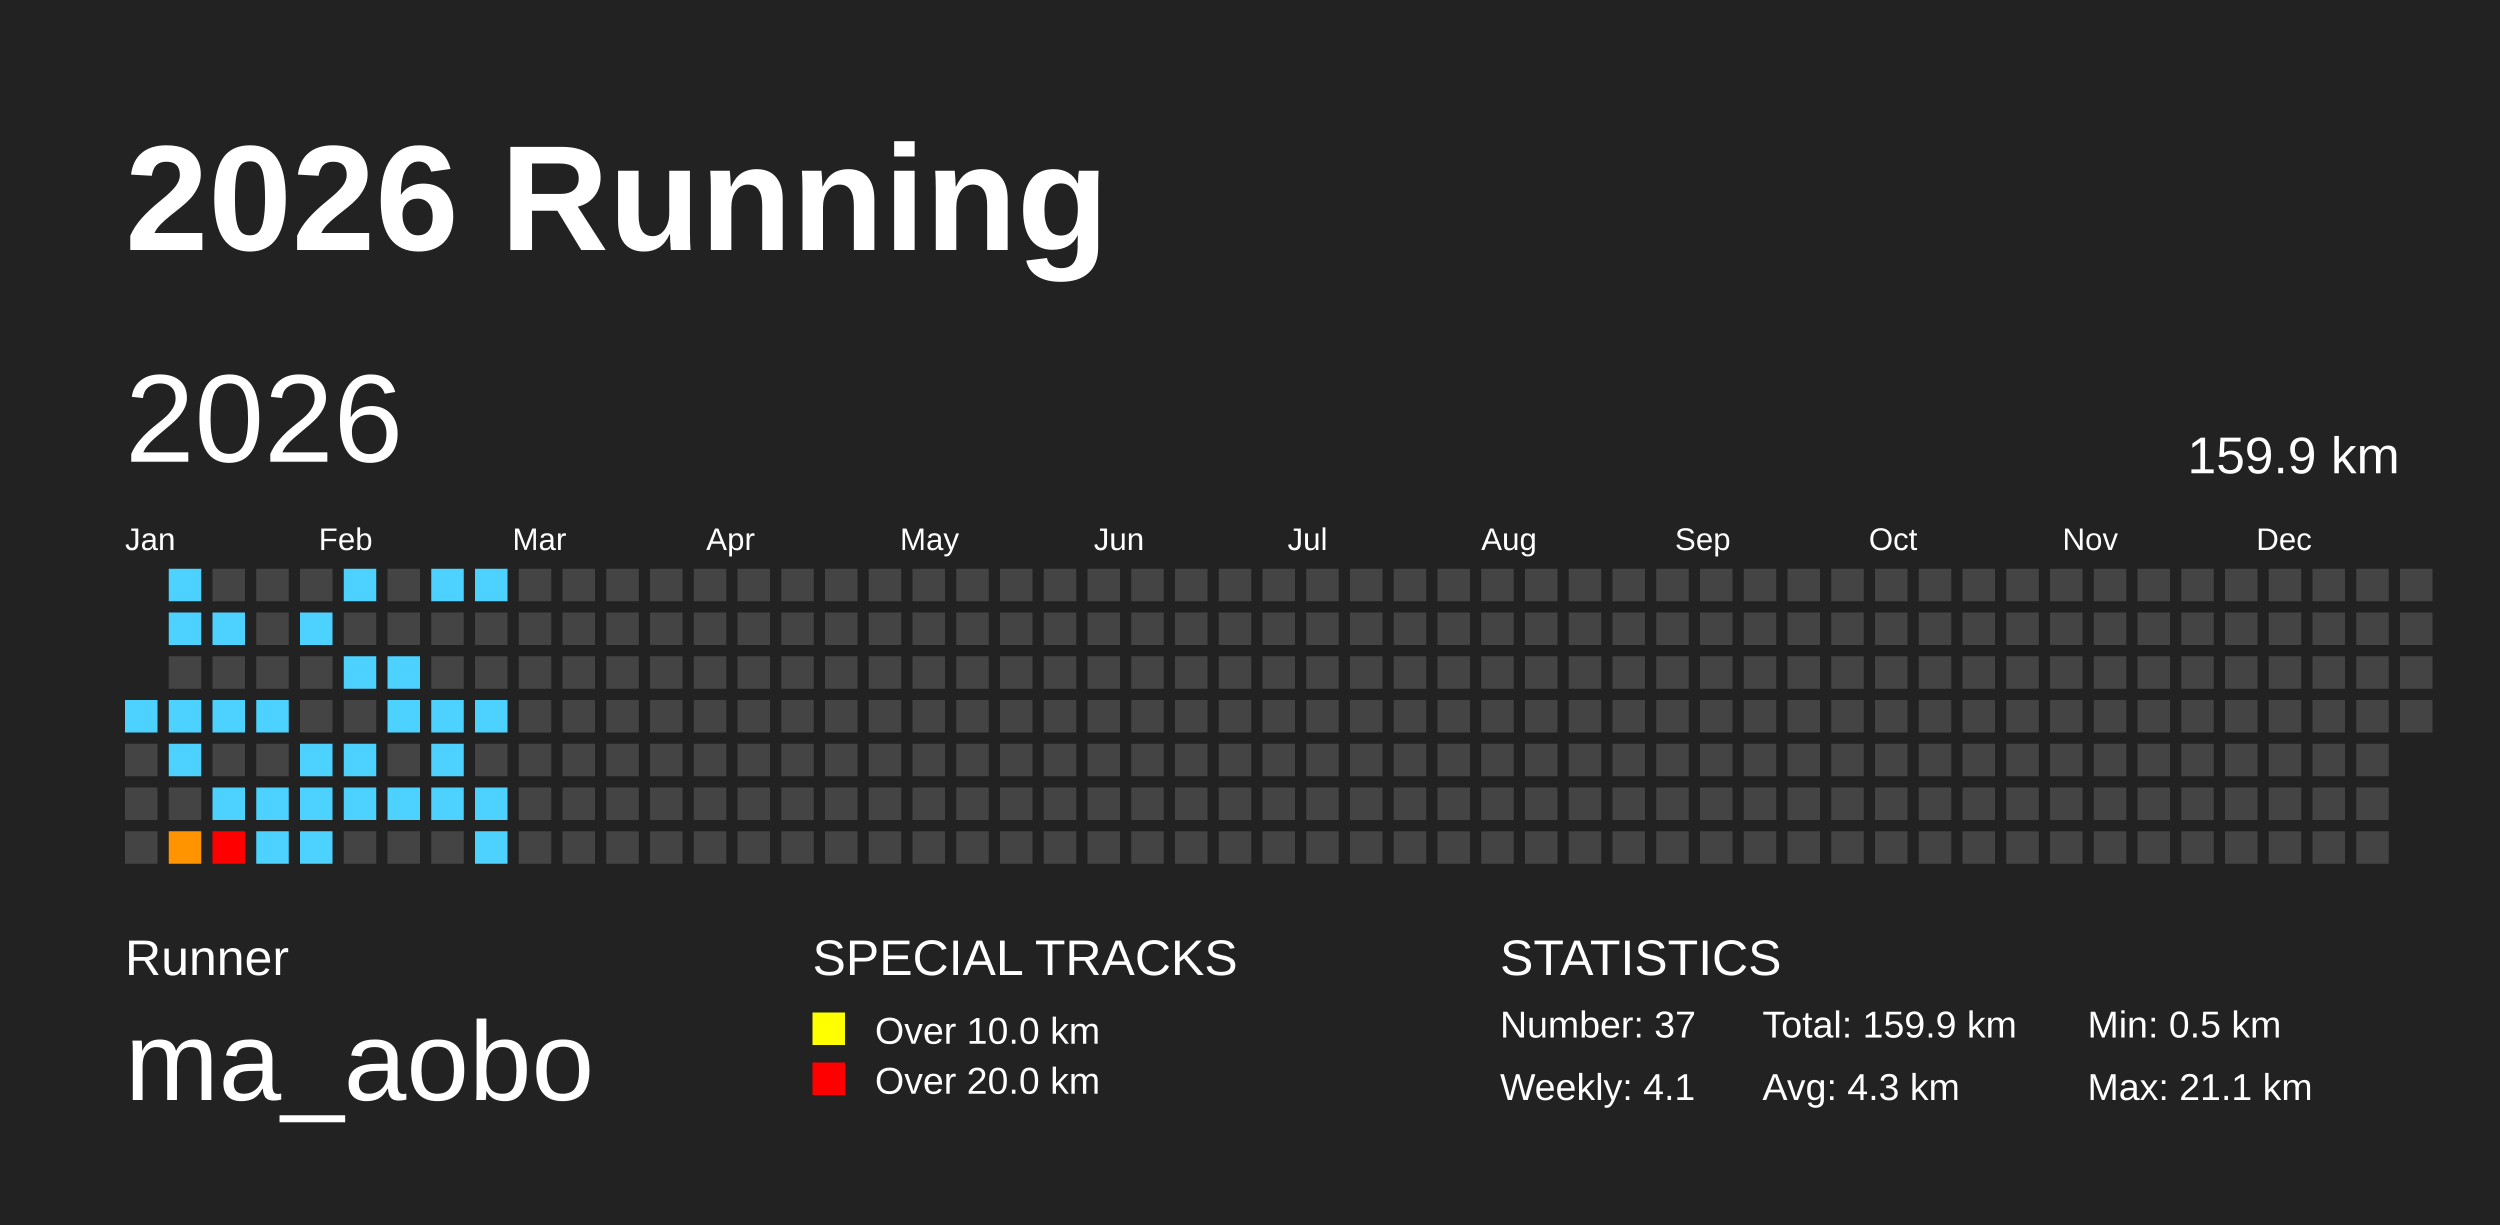
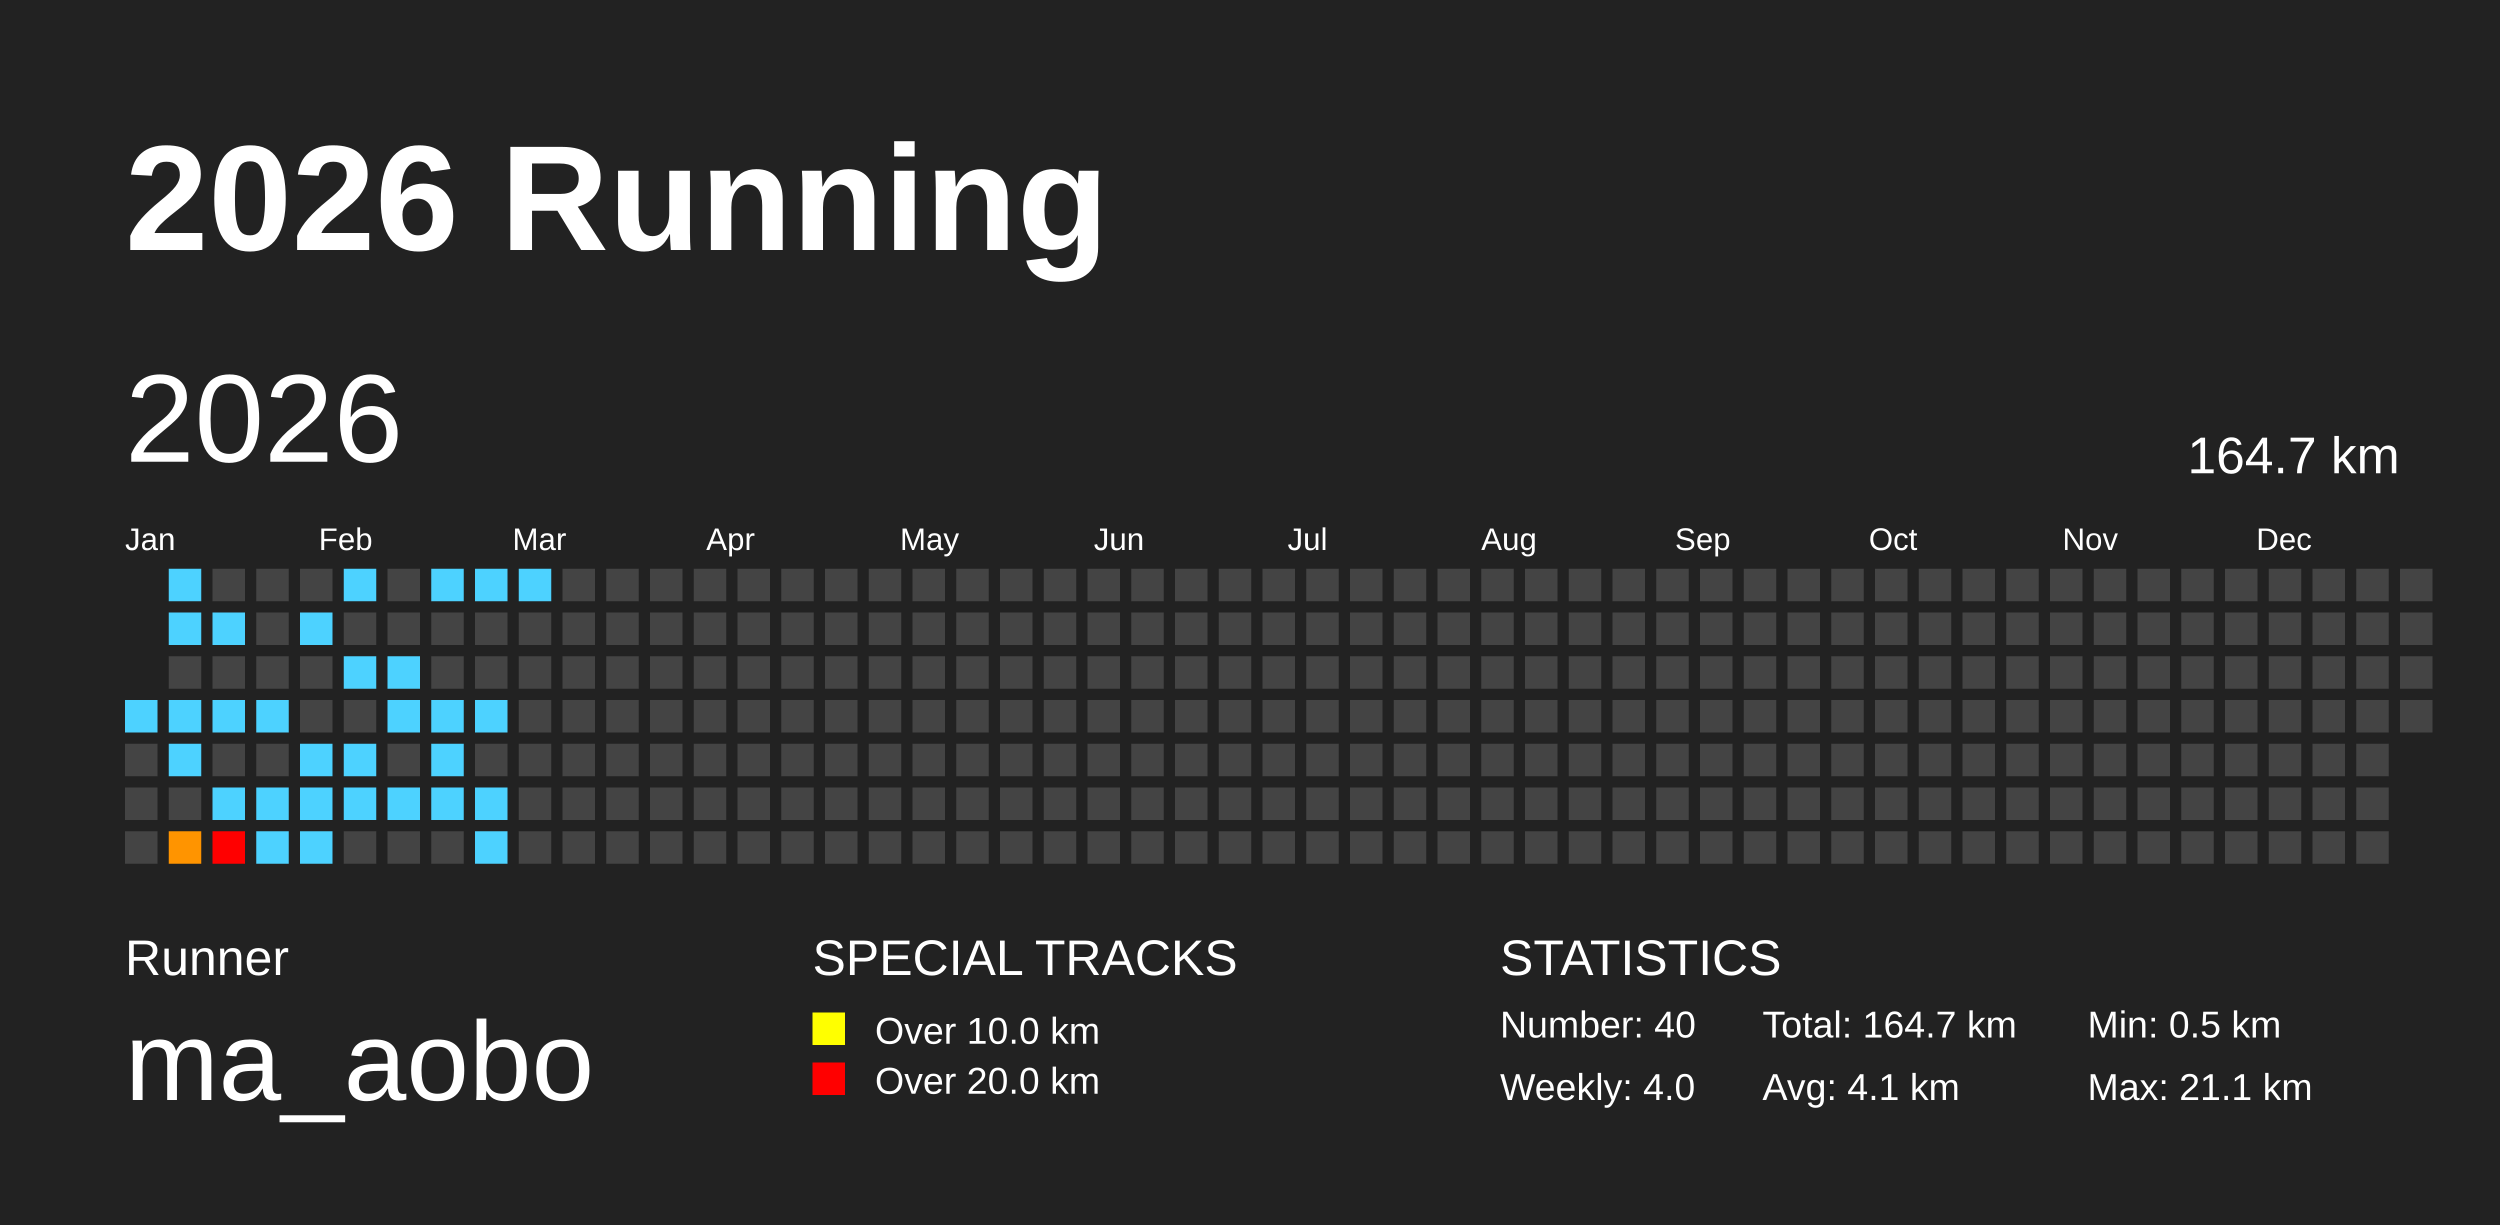
<svg xmlns="http://www.w3.org/2000/svg" baseProfile="full" height="98mm" version="1.1" viewBox="0,0,200,98" width="200mm">
  <defs />
  <rect fill="#222222" height="98" width="200" x="0" y="0" />
  <text fill="#FFFFFF" style="font-size:12px; font-family:Arial; font-weight:bold;" x="10" y="20">2026 Running</text>
  <text fill="#FFFFFF" style="font-size:4px; font-family:Arial" x="10" y="78">Runner</text>
  <text fill="#FFFFFF" style="font-size:9px; font-family:Arial" x="10" y="88">ma_aobo</text>
  <text fill="#FFFFFF" style="font-size:4px; font-family:Arial" x="65" y="78">SPECIAL TRACKS</text>
  <rect fill="yellow" height="2.6" width="2.6" x="65" y="81" />
  <text fill="#FFFFFF" style="font-size:3px; font-family:Arial" x="70" y="83.5">Over 10.0 km</text>
  <rect fill="red" height="2.6" width="2.6" x="65" y="85" />
  <text fill="#FFFFFF" style="font-size:3px; font-family:Arial" x="70" y="87.5">Over 20.0 km</text>
  <text fill="#FFFFFF" style="font-size:4px; font-family:Arial" x="120" y="78">STATISTICS</text>
-   <text fill="#FFFFFF" style="font-size:3px; font-family:Arial" x="120" y="83">Number: 37</text>
-   <text fill="#FFFFFF" style="font-size:3px; font-family:Arial" x="120" y="88">Weekly: 4.1</text>
-   <text fill="#FFFFFF" style="font-size:3px; font-family:Arial" x="141" y="83">Total: 159.9 km</text>
-   <text fill="#FFFFFF" style="font-size:3px; font-family:Arial" x="141" y="88">Avg: 4.3 km</text>
+   <text fill="#FFFFFF" style="font-size:3px; font-family:Arial" x="120" y="83">Number: 40</text>
+   <text fill="#FFFFFF" style="font-size:3px; font-family:Arial" x="120" y="88">Weekly: 4.0</text>
+   <text fill="#FFFFFF" style="font-size:3px; font-family:Arial" x="141" y="83">Total: 164.7 km</text>
+   <text fill="#FFFFFF" style="font-size:3px; font-family:Arial" x="141" y="88">Avg: 4.1 km</text>
  <text fill="#FFFFFF" style="font-size:3px; font-family:Arial" x="167" y="83">Min: 0.5 km</text>
  <text fill="#FFFFFF" style="font-size:3px; font-family:Arial" x="167" y="88">Max: 21.1 km</text>
  <text dominant-baseline="hanging" fill="#FFFFFF" style="font-size:10.0px; font-family:Arial;" x="10" y="30">2026</text>
-   <text dominant-baseline="hanging" fill="#FFFFFF" style="font-size:4.125px; font-family:Arial;" x="175" y="35">159.9 km</text>
+   <text dominant-baseline="hanging" fill="#FFFFFF" style="font-size:4.125px; font-family:Arial;" x="175" y="35">164.7 km</text>
  <text fill="#FFFFFF" style="font-size:2.5px; font-family:Arial" x="10.0" y="44">Jan</text>
  <text fill="#FFFFFF" style="font-size:2.5px; font-family:Arial" x="25.5" y="44">Feb</text>
  <text fill="#FFFFFF" style="font-size:2.5px; font-family:Arial" x="41.0" y="44">Mar</text>
  <text fill="#FFFFFF" style="font-size:2.5px; font-family:Arial" x="56.5" y="44">Apr</text>
  <text fill="#FFFFFF" style="font-size:2.5px; font-family:Arial" x="72.0" y="44">May</text>
  <text fill="#FFFFFF" style="font-size:2.5px; font-family:Arial" x="87.5" y="44">Jun</text>
  <text fill="#FFFFFF" style="font-size:2.5px; font-family:Arial" x="103.0" y="44">Jul</text>
  <text fill="#FFFFFF" style="font-size:2.5px; font-family:Arial" x="118.5" y="44">Aug</text>
  <text fill="#FFFFFF" style="font-size:2.5px; font-family:Arial" x="134.0" y="44">Sep</text>
  <text fill="#FFFFFF" style="font-size:2.5px; font-family:Arial" x="149.5" y="44">Oct</text>
  <text fill="#FFFFFF" style="font-size:2.5px; font-family:Arial" x="165.0" y="44">Nov</text>
  <text fill="#FFFFFF" style="font-size:2.5px; font-family:Arial" x="180.5" y="44">Dec</text>
  <rect fill="#4dd2ff" height="2.6" width="2.6" x="10.0" y="56.0" />
  <rect fill="#444444" height="2.6" width="2.6" x="10.0" y="59.5" />
  <rect fill="#444444" height="2.6" width="2.6" x="10.0" y="63.0" />
  <rect fill="#444444" height="2.6" width="2.6" x="10.0" y="66.5" />
  <rect fill="#4dd2ff" height="2.6" width="2.6" x="13.5" y="45.5" />
  <rect fill="#4dd2ff" height="2.6" width="2.6" x="13.5" y="49.0" />
  <rect fill="#444444" height="2.6" width="2.6" x="13.5" y="52.5" />
  <rect fill="#4dd2ff" height="2.6" width="2.6" x="13.5" y="56.0" />
  <rect fill="#4dd2ff" height="2.6" width="2.6" x="13.5" y="59.5" />
  <rect fill="#444444" height="2.6" width="2.6" x="13.5" y="63.0" />
  <rect fill="#ff9400" height="2.6" width="2.6" x="13.5" y="66.5" />
  <rect fill="#444444" height="2.6" width="2.6" x="17.0" y="45.5" />
  <rect fill="#4dd2ff" height="2.6" width="2.6" x="17.0" y="49.0" />
  <rect fill="#444444" height="2.6" width="2.6" x="17.0" y="52.5" />
  <rect fill="#4dd2ff" height="2.6" width="2.6" x="17.0" y="56.0" />
  <rect fill="#444444" height="2.6" width="2.6" x="17.0" y="59.5" />
  <rect fill="#4dd2ff" height="2.6" width="2.6" x="17.0" y="63.0" />
  <rect fill="red" height="2.6" width="2.6" x="17.0" y="66.5" />
  <rect fill="#444444" height="2.6" width="2.6" x="20.5" y="45.5" />
  <rect fill="#444444" height="2.6" width="2.6" x="20.5" y="49.0" />
  <rect fill="#444444" height="2.6" width="2.6" x="20.5" y="52.5" />
  <rect fill="#4dd2ff" height="2.6" width="2.6" x="20.5" y="56.0" />
  <rect fill="#444444" height="2.6" width="2.6" x="20.5" y="59.5" />
  <rect fill="#4dd2ff" height="2.6" width="2.6" x="20.5" y="63.0" />
  <rect fill="#4dd2ff" height="2.6" width="2.6" x="20.5" y="66.5" />
  <rect fill="#444444" height="2.6" width="2.6" x="24.0" y="45.5" />
  <rect fill="#4dd2ff" height="2.6" width="2.6" x="24.0" y="49.0" />
  <rect fill="#444444" height="2.6" width="2.6" x="24.0" y="52.5" />
  <rect fill="#444444" height="2.6" width="2.6" x="24.0" y="56.0" />
  <rect fill="#4dd2ff" height="2.6" width="2.6" x="24.0" y="59.5" />
  <rect fill="#4dd2ff" height="2.6" width="2.6" x="24.0" y="63.0" />
  <rect fill="#4dd2ff" height="2.6" width="2.6" x="24.0" y="66.5" />
  <rect fill="#4dd2ff" height="2.6" width="2.6" x="27.5" y="45.5" />
  <rect fill="#444444" height="2.6" width="2.6" x="27.5" y="49.0" />
  <rect fill="#4dd2ff" height="2.6" width="2.6" x="27.5" y="52.5" />
  <rect fill="#444444" height="2.6" width="2.6" x="27.5" y="56.0" />
  <rect fill="#4dd2ff" height="2.6" width="2.6" x="27.5" y="59.5" />
  <rect fill="#4dd2ff" height="2.6" width="2.6" x="27.5" y="63.0" />
  <rect fill="#444444" height="2.6" width="2.6" x="27.5" y="66.5" />
  <rect fill="#444444" height="2.6" width="2.6" x="31.0" y="45.5" />
  <rect fill="#444444" height="2.6" width="2.6" x="31.0" y="49.0" />
  <rect fill="#4dd2ff" height="2.6" width="2.6" x="31.0" y="52.5" />
  <rect fill="#4dd2ff" height="2.6" width="2.6" x="31.0" y="56.0" />
  <rect fill="#444444" height="2.6" width="2.6" x="31.0" y="59.5" />
  <rect fill="#4dd2ff" height="2.6" width="2.6" x="31.0" y="63.0" />
  <rect fill="#444444" height="2.6" width="2.6" x="31.0" y="66.5" />
  <rect fill="#4dd2ff" height="2.6" width="2.6" x="34.5" y="45.5" />
  <rect fill="#444444" height="2.6" width="2.6" x="34.5" y="49.0" />
  <rect fill="#444444" height="2.6" width="2.6" x="34.5" y="52.5" />
  <rect fill="#4dd2ff" height="2.6" width="2.6" x="34.5" y="56.0" />
  <rect fill="#4dd2ff" height="2.6" width="2.6" x="34.5" y="59.5" />
  <rect fill="#4dd2ff" height="2.6" width="2.6" x="34.5" y="63.0" />
  <rect fill="#444444" height="2.6" width="2.6" x="34.5" y="66.5" />
  <rect fill="#4dd2ff" height="2.6" width="2.6" x="38.0" y="45.5" />
  <rect fill="#444444" height="2.6" width="2.6" x="38.0" y="49.0" />
  <rect fill="#444444" height="2.6" width="2.6" x="38.0" y="52.5" />
  <rect fill="#4dd2ff" height="2.6" width="2.6" x="38.0" y="56.0" />
  <rect fill="#444444" height="2.6" width="2.6" x="38.0" y="59.5" />
  <rect fill="#4dd2ff" height="2.6" width="2.6" x="38.0" y="63.0" />
  <rect fill="#4dd2ff" height="2.6" width="2.6" x="38.0" y="66.5" />
-   <rect fill="#444444" height="2.6" width="2.6" x="41.5" y="45.5" />
+   <rect fill="#4dd2ff" height="2.6" width="2.6" x="41.5" y="45.5" />
  <rect fill="#444444" height="2.6" width="2.6" x="41.5" y="49.0" />
  <rect fill="#444444" height="2.6" width="2.6" x="41.5" y="52.5" />
  <rect fill="#444444" height="2.6" width="2.6" x="41.5" y="56.0" />
  <rect fill="#444444" height="2.6" width="2.6" x="41.5" y="59.5" />
  <rect fill="#444444" height="2.6" width="2.6" x="41.5" y="63.0" />
  <rect fill="#444444" height="2.6" width="2.6" x="41.5" y="66.5" />
  <rect fill="#444444" height="2.6" width="2.6" x="45.0" y="45.5" />
  <rect fill="#444444" height="2.6" width="2.6" x="45.0" y="49.0" />
  <rect fill="#444444" height="2.6" width="2.6" x="45.0" y="52.5" />
  <rect fill="#444444" height="2.6" width="2.6" x="45.0" y="56.0" />
  <rect fill="#444444" height="2.6" width="2.6" x="45.0" y="59.5" />
  <rect fill="#444444" height="2.6" width="2.6" x="45.0" y="63.0" />
  <rect fill="#444444" height="2.6" width="2.6" x="45.0" y="66.5" />
  <rect fill="#444444" height="2.6" width="2.6" x="48.5" y="45.5" />
  <rect fill="#444444" height="2.6" width="2.6" x="48.5" y="49.0" />
  <rect fill="#444444" height="2.6" width="2.6" x="48.5" y="52.5" />
  <rect fill="#444444" height="2.6" width="2.6" x="48.5" y="56.0" />
  <rect fill="#444444" height="2.6" width="2.6" x="48.5" y="59.5" />
  <rect fill="#444444" height="2.6" width="2.6" x="48.5" y="63.0" />
  <rect fill="#444444" height="2.6" width="2.6" x="48.5" y="66.5" />
  <rect fill="#444444" height="2.6" width="2.6" x="52.0" y="45.5" />
  <rect fill="#444444" height="2.6" width="2.6" x="52.0" y="49.0" />
  <rect fill="#444444" height="2.6" width="2.6" x="52.0" y="52.5" />
  <rect fill="#444444" height="2.6" width="2.6" x="52.0" y="56.0" />
  <rect fill="#444444" height="2.6" width="2.6" x="52.0" y="59.5" />
  <rect fill="#444444" height="2.6" width="2.6" x="52.0" y="63.0" />
  <rect fill="#444444" height="2.6" width="2.6" x="52.0" y="66.5" />
  <rect fill="#444444" height="2.6" width="2.6" x="55.5" y="45.5" />
  <rect fill="#444444" height="2.6" width="2.6" x="55.5" y="49.0" />
  <rect fill="#444444" height="2.6" width="2.6" x="55.5" y="52.5" />
  <rect fill="#444444" height="2.6" width="2.6" x="55.5" y="56.0" />
  <rect fill="#444444" height="2.6" width="2.6" x="55.5" y="59.5" />
  <rect fill="#444444" height="2.6" width="2.6" x="55.5" y="63.0" />
  <rect fill="#444444" height="2.6" width="2.6" x="55.5" y="66.5" />
  <rect fill="#444444" height="2.6" width="2.6" x="59.0" y="45.5" />
  <rect fill="#444444" height="2.6" width="2.6" x="59.0" y="49.0" />
  <rect fill="#444444" height="2.6" width="2.6" x="59.0" y="52.5" />
  <rect fill="#444444" height="2.6" width="2.6" x="59.0" y="56.0" />
  <rect fill="#444444" height="2.6" width="2.6" x="59.0" y="59.5" />
  <rect fill="#444444" height="2.6" width="2.6" x="59.0" y="63.0" />
  <rect fill="#444444" height="2.6" width="2.6" x="59.0" y="66.5" />
  <rect fill="#444444" height="2.6" width="2.6" x="62.5" y="45.5" />
  <rect fill="#444444" height="2.6" width="2.6" x="62.5" y="49.0" />
  <rect fill="#444444" height="2.6" width="2.6" x="62.5" y="52.5" />
  <rect fill="#444444" height="2.6" width="2.6" x="62.5" y="56.0" />
  <rect fill="#444444" height="2.6" width="2.6" x="62.5" y="59.5" />
  <rect fill="#444444" height="2.6" width="2.6" x="62.5" y="63.0" />
  <rect fill="#444444" height="2.6" width="2.6" x="62.5" y="66.5" />
  <rect fill="#444444" height="2.6" width="2.6" x="66.0" y="45.5" />
  <rect fill="#444444" height="2.6" width="2.6" x="66.0" y="49.0" />
  <rect fill="#444444" height="2.6" width="2.6" x="66.0" y="52.5" />
  <rect fill="#444444" height="2.6" width="2.6" x="66.0" y="56.0" />
  <rect fill="#444444" height="2.6" width="2.6" x="66.0" y="59.5" />
  <rect fill="#444444" height="2.6" width="2.6" x="66.0" y="63.0" />
  <rect fill="#444444" height="2.6" width="2.6" x="66.0" y="66.5" />
  <rect fill="#444444" height="2.6" width="2.6" x="69.5" y="45.5" />
  <rect fill="#444444" height="2.6" width="2.6" x="69.5" y="49.0" />
  <rect fill="#444444" height="2.6" width="2.6" x="69.5" y="52.5" />
  <rect fill="#444444" height="2.6" width="2.6" x="69.5" y="56.0" />
  <rect fill="#444444" height="2.6" width="2.6" x="69.5" y="59.5" />
  <rect fill="#444444" height="2.6" width="2.6" x="69.5" y="63.0" />
  <rect fill="#444444" height="2.6" width="2.6" x="69.5" y="66.5" />
  <rect fill="#444444" height="2.6" width="2.6" x="73.0" y="45.5" />
  <rect fill="#444444" height="2.6" width="2.6" x="73.0" y="49.0" />
  <rect fill="#444444" height="2.6" width="2.6" x="73.0" y="52.5" />
  <rect fill="#444444" height="2.6" width="2.6" x="73.0" y="56.0" />
  <rect fill="#444444" height="2.6" width="2.6" x="73.0" y="59.5" />
  <rect fill="#444444" height="2.6" width="2.6" x="73.0" y="63.0" />
  <rect fill="#444444" height="2.6" width="2.6" x="73.0" y="66.5" />
  <rect fill="#444444" height="2.6" width="2.6" x="76.5" y="45.5" />
  <rect fill="#444444" height="2.6" width="2.6" x="76.5" y="49.0" />
  <rect fill="#444444" height="2.6" width="2.6" x="76.5" y="52.5" />
  <rect fill="#444444" height="2.6" width="2.6" x="76.5" y="56.0" />
  <rect fill="#444444" height="2.6" width="2.6" x="76.5" y="59.5" />
  <rect fill="#444444" height="2.6" width="2.6" x="76.5" y="63.0" />
  <rect fill="#444444" height="2.6" width="2.6" x="76.5" y="66.5" />
  <rect fill="#444444" height="2.6" width="2.6" x="80.0" y="45.5" />
  <rect fill="#444444" height="2.6" width="2.6" x="80.0" y="49.0" />
  <rect fill="#444444" height="2.6" width="2.6" x="80.0" y="52.5" />
  <rect fill="#444444" height="2.6" width="2.6" x="80.0" y="56.0" />
  <rect fill="#444444" height="2.6" width="2.6" x="80.0" y="59.5" />
  <rect fill="#444444" height="2.6" width="2.6" x="80.0" y="63.0" />
  <rect fill="#444444" height="2.6" width="2.6" x="80.0" y="66.5" />
  <rect fill="#444444" height="2.6" width="2.6" x="83.5" y="45.5" />
  <rect fill="#444444" height="2.6" width="2.6" x="83.5" y="49.0" />
  <rect fill="#444444" height="2.6" width="2.6" x="83.5" y="52.5" />
  <rect fill="#444444" height="2.6" width="2.6" x="83.5" y="56.0" />
  <rect fill="#444444" height="2.6" width="2.6" x="83.5" y="59.5" />
  <rect fill="#444444" height="2.6" width="2.6" x="83.5" y="63.0" />
  <rect fill="#444444" height="2.6" width="2.6" x="83.5" y="66.5" />
  <rect fill="#444444" height="2.6" width="2.6" x="87.0" y="45.5" />
  <rect fill="#444444" height="2.6" width="2.6" x="87.0" y="49.0" />
  <rect fill="#444444" height="2.6" width="2.6" x="87.0" y="52.5" />
  <rect fill="#444444" height="2.6" width="2.6" x="87.0" y="56.0" />
  <rect fill="#444444" height="2.6" width="2.6" x="87.0" y="59.5" />
  <rect fill="#444444" height="2.6" width="2.6" x="87.0" y="63.0" />
  <rect fill="#444444" height="2.6" width="2.6" x="87.0" y="66.5" />
  <rect fill="#444444" height="2.6" width="2.6" x="90.5" y="45.5" />
  <rect fill="#444444" height="2.6" width="2.6" x="90.5" y="49.0" />
  <rect fill="#444444" height="2.6" width="2.6" x="90.5" y="52.5" />
  <rect fill="#444444" height="2.6" width="2.6" x="90.5" y="56.0" />
  <rect fill="#444444" height="2.6" width="2.6" x="90.5" y="59.5" />
  <rect fill="#444444" height="2.6" width="2.6" x="90.5" y="63.0" />
  <rect fill="#444444" height="2.6" width="2.6" x="90.5" y="66.5" />
  <rect fill="#444444" height="2.6" width="2.6" x="94.0" y="45.5" />
  <rect fill="#444444" height="2.6" width="2.6" x="94.0" y="49.0" />
  <rect fill="#444444" height="2.6" width="2.6" x="94.0" y="52.5" />
  <rect fill="#444444" height="2.6" width="2.6" x="94.0" y="56.0" />
  <rect fill="#444444" height="2.6" width="2.6" x="94.0" y="59.5" />
  <rect fill="#444444" height="2.6" width="2.6" x="94.0" y="63.0" />
  <rect fill="#444444" height="2.6" width="2.6" x="94.0" y="66.5" />
  <rect fill="#444444" height="2.6" width="2.6" x="97.5" y="45.5" />
  <rect fill="#444444" height="2.6" width="2.6" x="97.5" y="49.0" />
  <rect fill="#444444" height="2.6" width="2.6" x="97.5" y="52.5" />
  <rect fill="#444444" height="2.6" width="2.6" x="97.5" y="56.0" />
  <rect fill="#444444" height="2.6" width="2.6" x="97.5" y="59.5" />
  <rect fill="#444444" height="2.6" width="2.6" x="97.5" y="63.0" />
  <rect fill="#444444" height="2.6" width="2.6" x="97.5" y="66.5" />
  <rect fill="#444444" height="2.6" width="2.6" x="101.0" y="45.5" />
  <rect fill="#444444" height="2.6" width="2.6" x="101.0" y="49.0" />
  <rect fill="#444444" height="2.6" width="2.6" x="101.0" y="52.5" />
  <rect fill="#444444" height="2.6" width="2.6" x="101.0" y="56.0" />
  <rect fill="#444444" height="2.6" width="2.6" x="101.0" y="59.5" />
  <rect fill="#444444" height="2.6" width="2.6" x="101.0" y="63.0" />
  <rect fill="#444444" height="2.6" width="2.6" x="101.0" y="66.5" />
  <rect fill="#444444" height="2.6" width="2.6" x="104.5" y="45.5" />
  <rect fill="#444444" height="2.6" width="2.6" x="104.5" y="49.0" />
  <rect fill="#444444" height="2.6" width="2.6" x="104.5" y="52.5" />
  <rect fill="#444444" height="2.6" width="2.6" x="104.5" y="56.0" />
  <rect fill="#444444" height="2.6" width="2.6" x="104.5" y="59.5" />
  <rect fill="#444444" height="2.6" width="2.6" x="104.5" y="63.0" />
  <rect fill="#444444" height="2.6" width="2.6" x="104.5" y="66.5" />
  <rect fill="#444444" height="2.6" width="2.6" x="108.0" y="45.5" />
  <rect fill="#444444" height="2.6" width="2.6" x="108.0" y="49.0" />
  <rect fill="#444444" height="2.6" width="2.6" x="108.0" y="52.5" />
  <rect fill="#444444" height="2.6" width="2.6" x="108.0" y="56.0" />
  <rect fill="#444444" height="2.6" width="2.6" x="108.0" y="59.5" />
  <rect fill="#444444" height="2.6" width="2.6" x="108.0" y="63.0" />
  <rect fill="#444444" height="2.6" width="2.6" x="108.0" y="66.5" />
  <rect fill="#444444" height="2.6" width="2.6" x="111.5" y="45.5" />
  <rect fill="#444444" height="2.6" width="2.6" x="111.5" y="49.0" />
  <rect fill="#444444" height="2.6" width="2.6" x="111.5" y="52.5" />
  <rect fill="#444444" height="2.6" width="2.6" x="111.5" y="56.0" />
  <rect fill="#444444" height="2.6" width="2.6" x="111.5" y="59.5" />
  <rect fill="#444444" height="2.6" width="2.6" x="111.5" y="63.0" />
  <rect fill="#444444" height="2.6" width="2.6" x="111.5" y="66.5" />
  <rect fill="#444444" height="2.6" width="2.6" x="115.0" y="45.5" />
  <rect fill="#444444" height="2.6" width="2.6" x="115.0" y="49.0" />
  <rect fill="#444444" height="2.6" width="2.6" x="115.0" y="52.5" />
  <rect fill="#444444" height="2.6" width="2.6" x="115.0" y="56.0" />
  <rect fill="#444444" height="2.6" width="2.6" x="115.0" y="59.5" />
  <rect fill="#444444" height="2.6" width="2.6" x="115.0" y="63.0" />
  <rect fill="#444444" height="2.6" width="2.6" x="115.0" y="66.5" />
  <rect fill="#444444" height="2.6" width="2.6" x="118.5" y="45.5" />
  <rect fill="#444444" height="2.6" width="2.6" x="118.5" y="49.0" />
  <rect fill="#444444" height="2.6" width="2.6" x="118.5" y="52.5" />
  <rect fill="#444444" height="2.6" width="2.6" x="118.5" y="56.0" />
  <rect fill="#444444" height="2.6" width="2.6" x="118.5" y="59.5" />
  <rect fill="#444444" height="2.6" width="2.6" x="118.5" y="63.0" />
  <rect fill="#444444" height="2.6" width="2.6" x="118.5" y="66.5" />
  <rect fill="#444444" height="2.6" width="2.6" x="122.0" y="45.5" />
  <rect fill="#444444" height="2.6" width="2.6" x="122.0" y="49.0" />
  <rect fill="#444444" height="2.6" width="2.6" x="122.0" y="52.5" />
  <rect fill="#444444" height="2.6" width="2.6" x="122.0" y="56.0" />
  <rect fill="#444444" height="2.6" width="2.6" x="122.0" y="59.5" />
  <rect fill="#444444" height="2.6" width="2.6" x="122.0" y="63.0" />
  <rect fill="#444444" height="2.6" width="2.6" x="122.0" y="66.5" />
  <rect fill="#444444" height="2.6" width="2.6" x="125.5" y="45.5" />
  <rect fill="#444444" height="2.6" width="2.6" x="125.5" y="49.0" />
  <rect fill="#444444" height="2.6" width="2.6" x="125.5" y="52.5" />
  <rect fill="#444444" height="2.6" width="2.6" x="125.5" y="56.0" />
  <rect fill="#444444" height="2.6" width="2.6" x="125.5" y="59.5" />
  <rect fill="#444444" height="2.6" width="2.6" x="125.5" y="63.0" />
  <rect fill="#444444" height="2.6" width="2.6" x="125.5" y="66.5" />
  <rect fill="#444444" height="2.6" width="2.6" x="129.0" y="45.5" />
  <rect fill="#444444" height="2.6" width="2.6" x="129.0" y="49.0" />
  <rect fill="#444444" height="2.6" width="2.6" x="129.0" y="52.5" />
  <rect fill="#444444" height="2.6" width="2.6" x="129.0" y="56.0" />
  <rect fill="#444444" height="2.6" width="2.6" x="129.0" y="59.5" />
  <rect fill="#444444" height="2.6" width="2.6" x="129.0" y="63.0" />
  <rect fill="#444444" height="2.6" width="2.6" x="129.0" y="66.5" />
  <rect fill="#444444" height="2.6" width="2.6" x="132.5" y="45.5" />
  <rect fill="#444444" height="2.6" width="2.6" x="132.5" y="49.0" />
  <rect fill="#444444" height="2.6" width="2.6" x="132.5" y="52.5" />
  <rect fill="#444444" height="2.6" width="2.6" x="132.5" y="56.0" />
  <rect fill="#444444" height="2.6" width="2.6" x="132.5" y="59.5" />
  <rect fill="#444444" height="2.6" width="2.6" x="132.5" y="63.0" />
  <rect fill="#444444" height="2.6" width="2.6" x="132.5" y="66.5" />
  <rect fill="#444444" height="2.6" width="2.6" x="136.0" y="45.5" />
  <rect fill="#444444" height="2.6" width="2.6" x="136.0" y="49.0" />
  <rect fill="#444444" height="2.6" width="2.6" x="136.0" y="52.5" />
  <rect fill="#444444" height="2.6" width="2.6" x="136.0" y="56.0" />
  <rect fill="#444444" height="2.6" width="2.6" x="136.0" y="59.5" />
  <rect fill="#444444" height="2.6" width="2.6" x="136.0" y="63.0" />
  <rect fill="#444444" height="2.6" width="2.6" x="136.0" y="66.5" />
  <rect fill="#444444" height="2.6" width="2.6" x="139.5" y="45.5" />
  <rect fill="#444444" height="2.6" width="2.6" x="139.5" y="49.0" />
  <rect fill="#444444" height="2.6" width="2.6" x="139.5" y="52.5" />
  <rect fill="#444444" height="2.6" width="2.6" x="139.5" y="56.0" />
  <rect fill="#444444" height="2.6" width="2.6" x="139.5" y="59.5" />
  <rect fill="#444444" height="2.6" width="2.6" x="139.5" y="63.0" />
  <rect fill="#444444" height="2.6" width="2.6" x="139.5" y="66.5" />
  <rect fill="#444444" height="2.6" width="2.6" x="143.0" y="45.5" />
  <rect fill="#444444" height="2.6" width="2.6" x="143.0" y="49.0" />
  <rect fill="#444444" height="2.6" width="2.6" x="143.0" y="52.5" />
  <rect fill="#444444" height="2.6" width="2.6" x="143.0" y="56.0" />
  <rect fill="#444444" height="2.6" width="2.6" x="143.0" y="59.5" />
  <rect fill="#444444" height="2.6" width="2.6" x="143.0" y="63.0" />
  <rect fill="#444444" height="2.6" width="2.6" x="143.0" y="66.5" />
  <rect fill="#444444" height="2.6" width="2.6" x="146.5" y="45.5" />
  <rect fill="#444444" height="2.6" width="2.6" x="146.5" y="49.0" />
  <rect fill="#444444" height="2.6" width="2.6" x="146.5" y="52.5" />
  <rect fill="#444444" height="2.6" width="2.6" x="146.5" y="56.0" />
  <rect fill="#444444" height="2.6" width="2.6" x="146.5" y="59.5" />
  <rect fill="#444444" height="2.6" width="2.6" x="146.5" y="63.0" />
  <rect fill="#444444" height="2.6" width="2.6" x="146.5" y="66.5" />
  <rect fill="#444444" height="2.6" width="2.6" x="150.0" y="45.5" />
  <rect fill="#444444" height="2.6" width="2.6" x="150.0" y="49.0" />
  <rect fill="#444444" height="2.6" width="2.6" x="150.0" y="52.5" />
  <rect fill="#444444" height="2.6" width="2.6" x="150.0" y="56.0" />
  <rect fill="#444444" height="2.6" width="2.6" x="150.0" y="59.5" />
  <rect fill="#444444" height="2.6" width="2.6" x="150.0" y="63.0" />
  <rect fill="#444444" height="2.6" width="2.6" x="150.0" y="66.5" />
  <rect fill="#444444" height="2.6" width="2.6" x="153.5" y="45.5" />
  <rect fill="#444444" height="2.6" width="2.6" x="153.5" y="49.0" />
  <rect fill="#444444" height="2.6" width="2.6" x="153.5" y="52.5" />
  <rect fill="#444444" height="2.6" width="2.6" x="153.5" y="56.0" />
  <rect fill="#444444" height="2.6" width="2.6" x="153.5" y="59.5" />
  <rect fill="#444444" height="2.6" width="2.6" x="153.5" y="63.0" />
  <rect fill="#444444" height="2.6" width="2.6" x="153.5" y="66.5" />
  <rect fill="#444444" height="2.6" width="2.6" x="157.0" y="45.5" />
  <rect fill="#444444" height="2.6" width="2.6" x="157.0" y="49.0" />
  <rect fill="#444444" height="2.6" width="2.6" x="157.0" y="52.5" />
  <rect fill="#444444" height="2.6" width="2.6" x="157.0" y="56.0" />
  <rect fill="#444444" height="2.6" width="2.6" x="157.0" y="59.5" />
  <rect fill="#444444" height="2.6" width="2.6" x="157.0" y="63.0" />
  <rect fill="#444444" height="2.6" width="2.6" x="157.0" y="66.5" />
  <rect fill="#444444" height="2.6" width="2.6" x="160.5" y="45.5" />
  <rect fill="#444444" height="2.6" width="2.6" x="160.5" y="49.0" />
  <rect fill="#444444" height="2.6" width="2.6" x="160.5" y="52.5" />
  <rect fill="#444444" height="2.6" width="2.6" x="160.5" y="56.0" />
  <rect fill="#444444" height="2.6" width="2.6" x="160.5" y="59.5" />
  <rect fill="#444444" height="2.6" width="2.6" x="160.5" y="63.0" />
  <rect fill="#444444" height="2.6" width="2.6" x="160.5" y="66.5" />
  <rect fill="#444444" height="2.6" width="2.6" x="164.0" y="45.5" />
  <rect fill="#444444" height="2.6" width="2.6" x="164.0" y="49.0" />
  <rect fill="#444444" height="2.6" width="2.6" x="164.0" y="52.5" />
  <rect fill="#444444" height="2.6" width="2.6" x="164.0" y="56.0" />
  <rect fill="#444444" height="2.6" width="2.6" x="164.0" y="59.5" />
  <rect fill="#444444" height="2.6" width="2.6" x="164.0" y="63.0" />
  <rect fill="#444444" height="2.6" width="2.6" x="164.0" y="66.5" />
  <rect fill="#444444" height="2.6" width="2.6" x="167.5" y="45.5" />
  <rect fill="#444444" height="2.6" width="2.6" x="167.5" y="49.0" />
  <rect fill="#444444" height="2.6" width="2.6" x="167.5" y="52.5" />
  <rect fill="#444444" height="2.6" width="2.6" x="167.5" y="56.0" />
  <rect fill="#444444" height="2.6" width="2.6" x="167.5" y="59.5" />
  <rect fill="#444444" height="2.6" width="2.6" x="167.5" y="63.0" />
  <rect fill="#444444" height="2.6" width="2.6" x="167.5" y="66.5" />
  <rect fill="#444444" height="2.6" width="2.6" x="171.0" y="45.5" />
  <rect fill="#444444" height="2.6" width="2.6" x="171.0" y="49.0" />
  <rect fill="#444444" height="2.6" width="2.6" x="171.0" y="52.5" />
  <rect fill="#444444" height="2.6" width="2.6" x="171.0" y="56.0" />
  <rect fill="#444444" height="2.6" width="2.6" x="171.0" y="59.5" />
  <rect fill="#444444" height="2.6" width="2.6" x="171.0" y="63.0" />
  <rect fill="#444444" height="2.6" width="2.6" x="171.0" y="66.5" />
  <rect fill="#444444" height="2.6" width="2.6" x="174.5" y="45.5" />
  <rect fill="#444444" height="2.6" width="2.6" x="174.5" y="49.0" />
  <rect fill="#444444" height="2.6" width="2.6" x="174.5" y="52.5" />
  <rect fill="#444444" height="2.6" width="2.6" x="174.5" y="56.0" />
  <rect fill="#444444" height="2.6" width="2.6" x="174.5" y="59.5" />
  <rect fill="#444444" height="2.6" width="2.6" x="174.5" y="63.0" />
  <rect fill="#444444" height="2.6" width="2.6" x="174.5" y="66.5" />
  <rect fill="#444444" height="2.6" width="2.6" x="178.0" y="45.5" />
  <rect fill="#444444" height="2.6" width="2.6" x="178.0" y="49.0" />
  <rect fill="#444444" height="2.6" width="2.6" x="178.0" y="52.5" />
  <rect fill="#444444" height="2.6" width="2.6" x="178.0" y="56.0" />
  <rect fill="#444444" height="2.6" width="2.6" x="178.0" y="59.5" />
  <rect fill="#444444" height="2.6" width="2.6" x="178.0" y="63.0" />
  <rect fill="#444444" height="2.6" width="2.6" x="178.0" y="66.5" />
  <rect fill="#444444" height="2.6" width="2.6" x="181.5" y="45.5" />
  <rect fill="#444444" height="2.6" width="2.6" x="181.5" y="49.0" />
  <rect fill="#444444" height="2.6" width="2.6" x="181.5" y="52.5" />
  <rect fill="#444444" height="2.6" width="2.6" x="181.5" y="56.0" />
  <rect fill="#444444" height="2.6" width="2.6" x="181.5" y="59.5" />
  <rect fill="#444444" height="2.6" width="2.6" x="181.5" y="63.0" />
  <rect fill="#444444" height="2.6" width="2.6" x="181.5" y="66.5" />
  <rect fill="#444444" height="2.6" width="2.6" x="185.0" y="45.5" />
  <rect fill="#444444" height="2.6" width="2.6" x="185.0" y="49.0" />
  <rect fill="#444444" height="2.6" width="2.6" x="185.0" y="52.5" />
  <rect fill="#444444" height="2.6" width="2.6" x="185.0" y="56.0" />
  <rect fill="#444444" height="2.6" width="2.6" x="185.0" y="59.5" />
  <rect fill="#444444" height="2.6" width="2.6" x="185.0" y="63.0" />
  <rect fill="#444444" height="2.6" width="2.6" x="185.0" y="66.5" />
  <rect fill="#444444" height="2.6" width="2.6" x="188.5" y="45.5" />
  <rect fill="#444444" height="2.6" width="2.6" x="188.5" y="49.0" />
  <rect fill="#444444" height="2.6" width="2.6" x="188.5" y="52.5" />
  <rect fill="#444444" height="2.6" width="2.6" x="188.5" y="56.0" />
  <rect fill="#444444" height="2.6" width="2.6" x="188.5" y="59.5" />
  <rect fill="#444444" height="2.6" width="2.6" x="188.5" y="63.0" />
  <rect fill="#444444" height="2.6" width="2.6" x="188.5" y="66.5" />
  <rect fill="#444444" height="2.6" width="2.6" x="192.0" y="45.5" />
  <rect fill="#444444" height="2.6" width="2.6" x="192.0" y="49.0" />
  <rect fill="#444444" height="2.6" width="2.6" x="192.0" y="52.5" />
  <rect fill="#444444" height="2.6" width="2.6" x="192.0" y="56.0" />
</svg>
